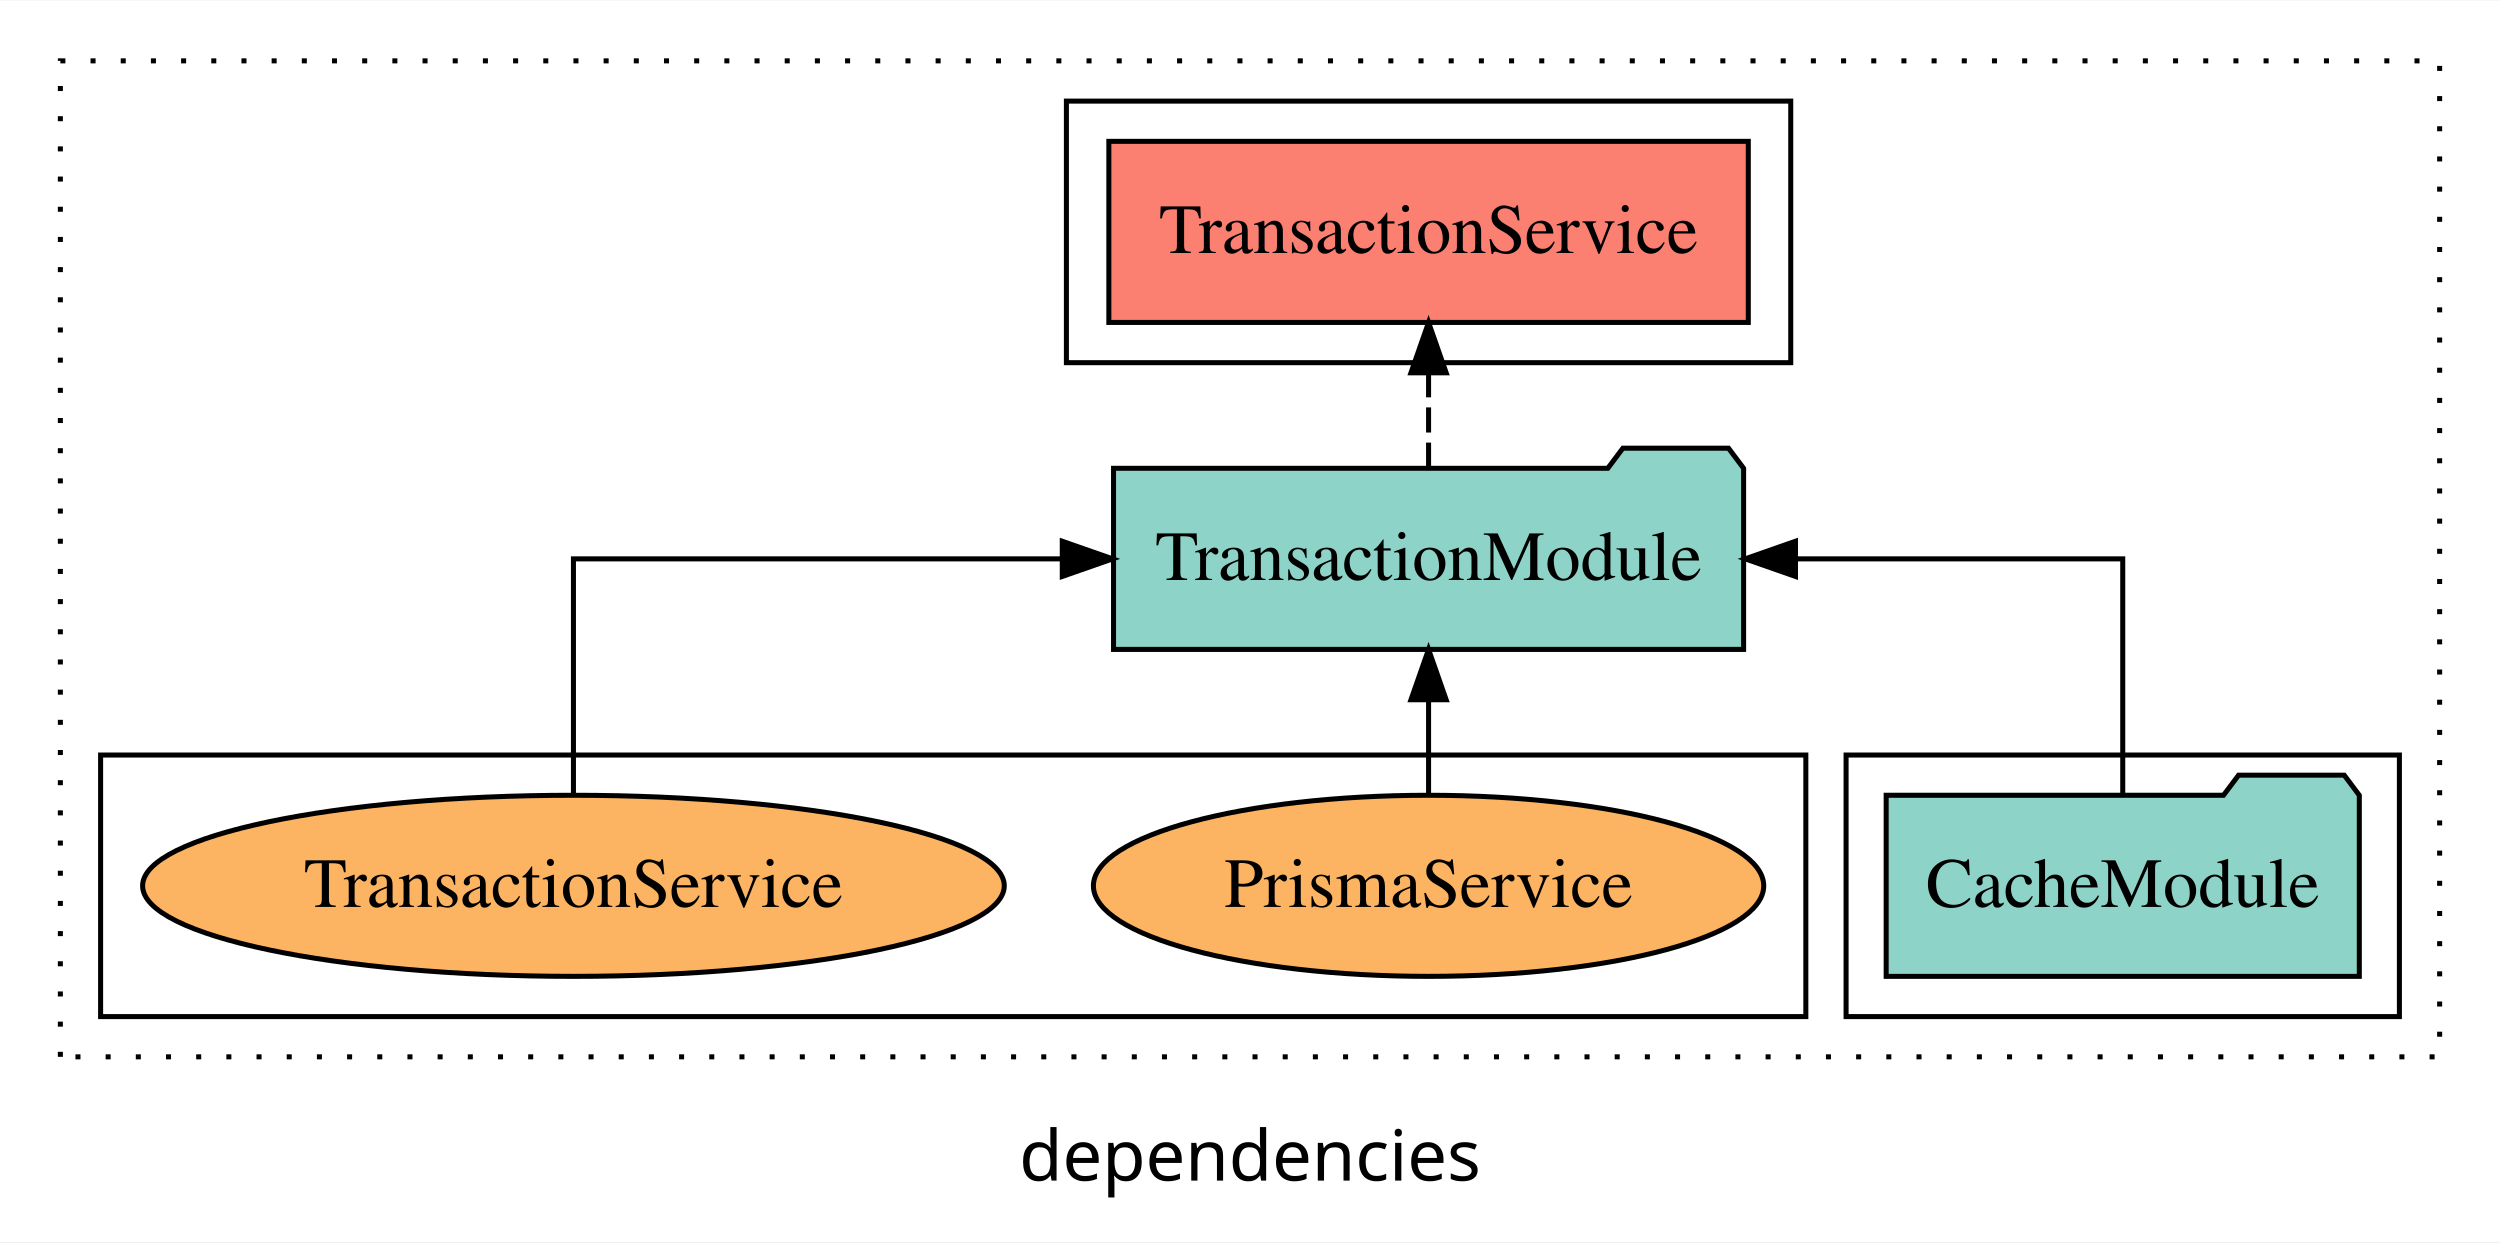
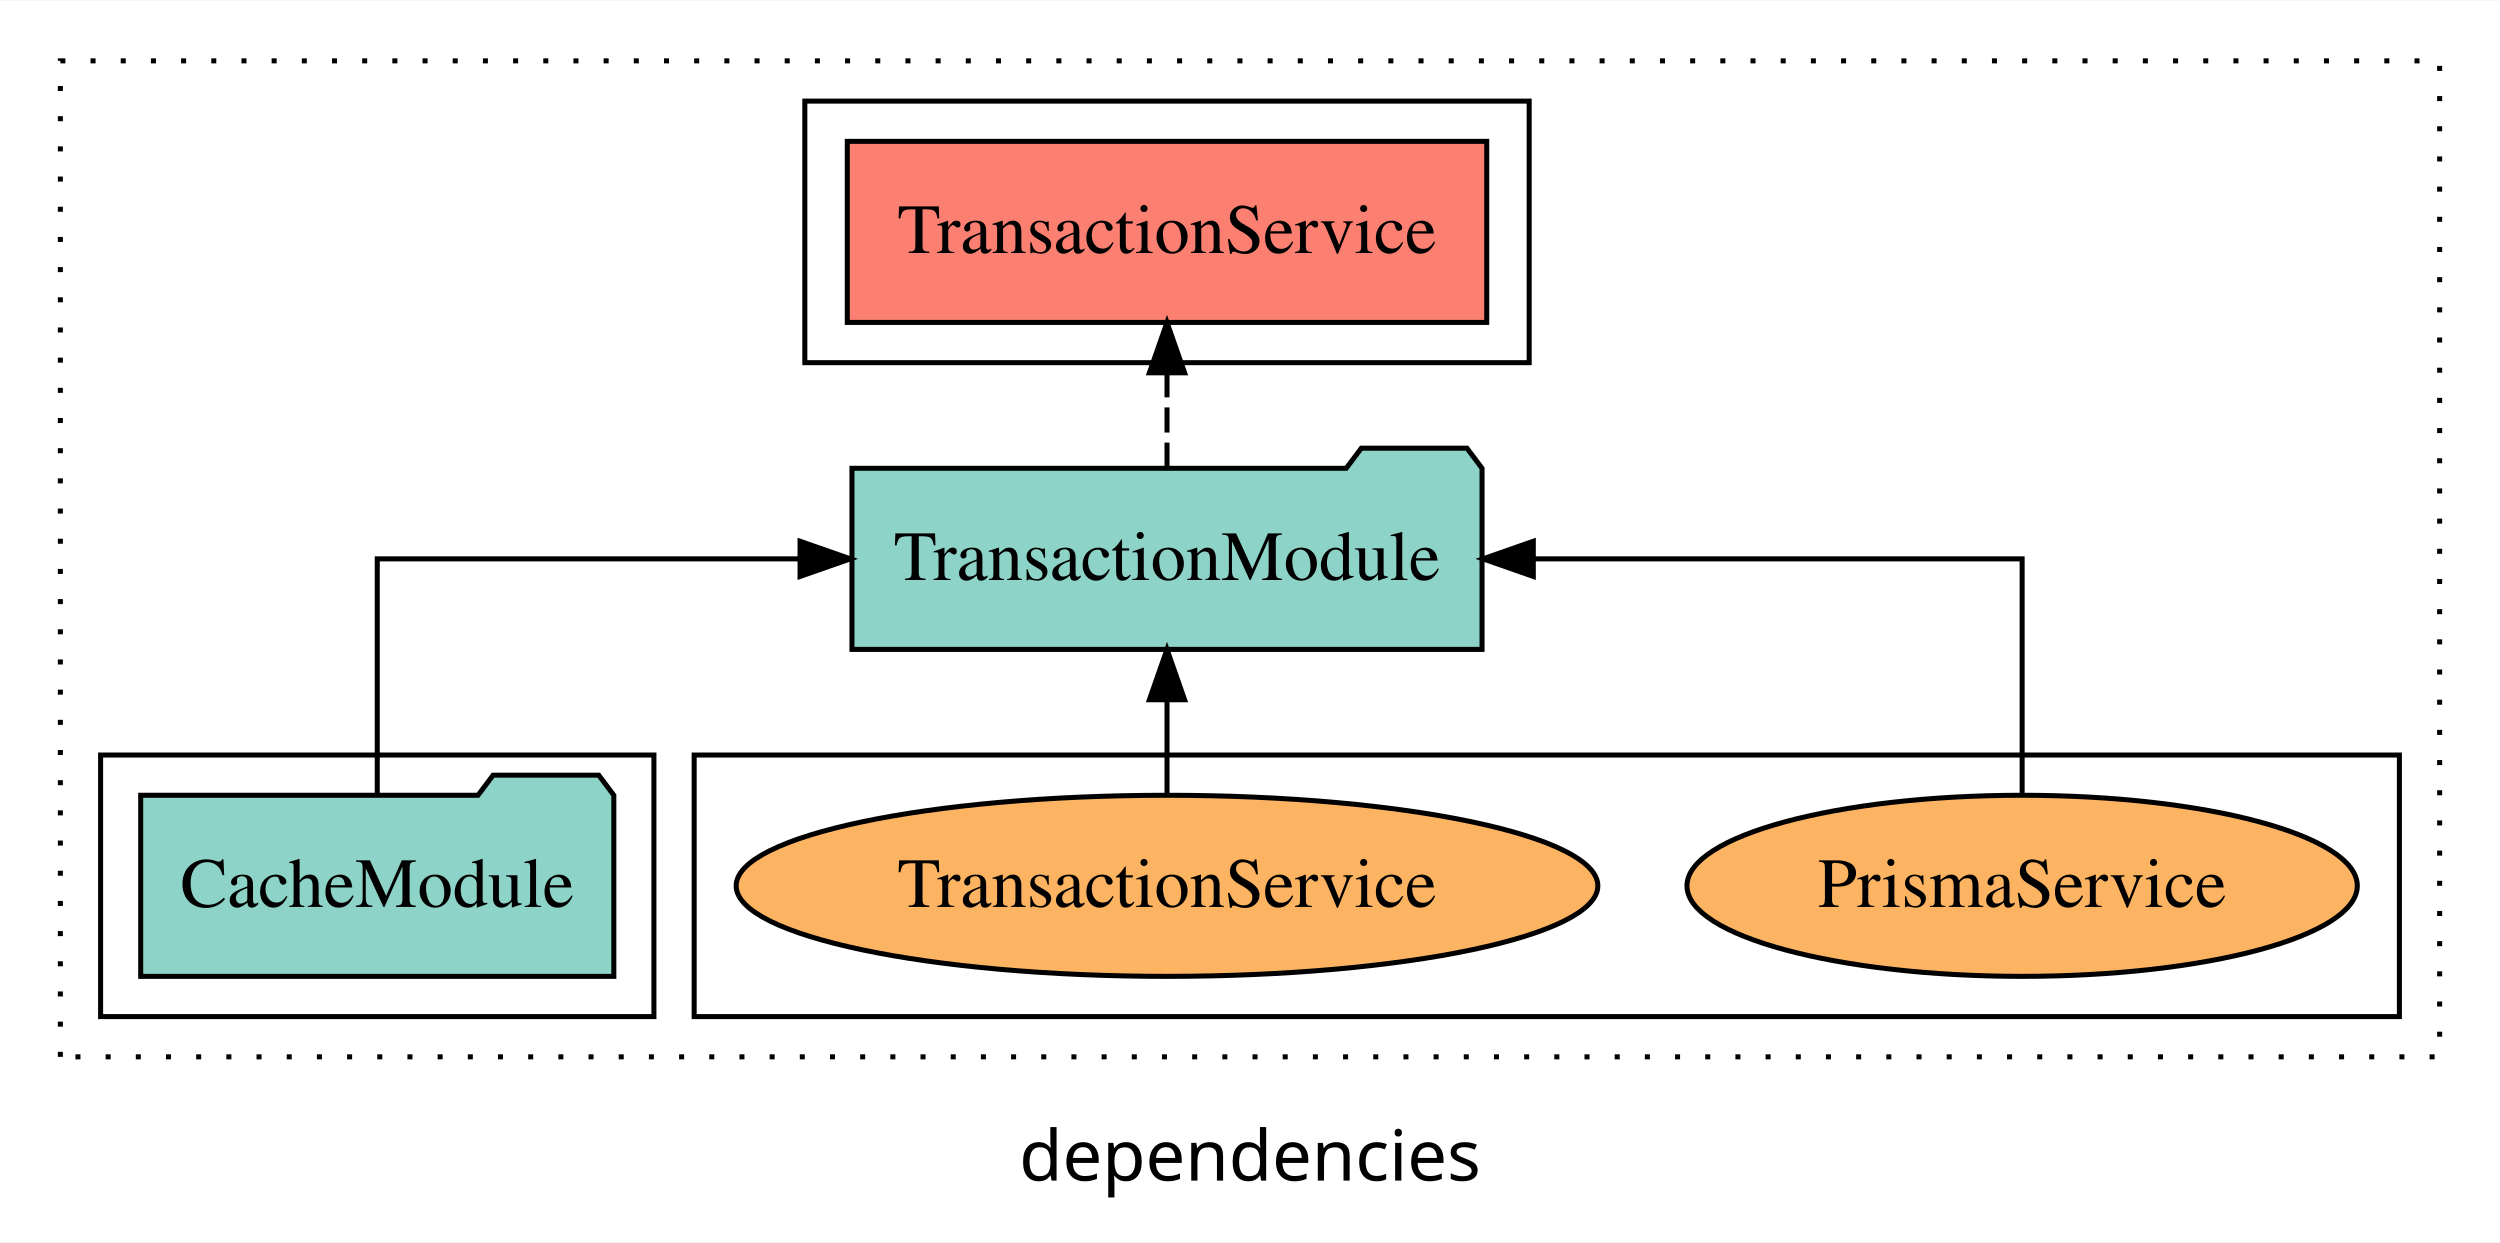
<svg xmlns="http://www.w3.org/2000/svg" width="497pt" height="247pt" viewBox="0.00 0.00 497.00 246.80">
  <g id="graph0" class="graph" transform="scale(1 1) rotate(0) translate(4 242.8)">
    <polygon fill="white" stroke="transparent" points="-4,4 -4,-242.8 493,-242.8 493,4 -4,4" />
    <text text-anchor="middle" x="244.5" y="-8.2" font-family="sans-serif" font-size="14.00">dependencies</text>
    <g id="clust1" class="cluster">
      <polygon fill="none" stroke="black" stroke-dasharray="1,5" points="8,-32.8 8,-230.8 481,-230.8 481,-32.8 8,-32.8" />
    </g>
+     <g id="clust6" class="cluster">
+       <polygon fill="none" stroke="black" points="134,-40.8 134,-92.8 473,-92.8 473,-40.8 134,-40.8" />
+     </g>
    <g id="clust4" class="cluster">
-       <polygon fill="none" stroke="black" points="208,-170.8 208,-222.8 352,-222.8 352,-170.8 208,-170.8" />
+       <polygon fill="none" stroke="black" points="156,-170.8 156,-222.8 300,-222.8 300,-170.8 156,-170.8" />
    </g>
    <g id="clust3" class="cluster">
-       <polygon fill="none" stroke="black" points="363,-40.8 363,-92.8 473,-92.8 473,-40.8 363,-40.8" />
-     </g>
-     <g id="clust6" class="cluster">
-       <polygon fill="none" stroke="black" points="16,-40.8 16,-92.8 355,-92.8 355,-40.8 16,-40.8" />
+       <polygon fill="none" stroke="black" points="16,-40.8 16,-92.8 126,-92.8 126,-40.8 16,-40.8" />
    </g>
    <g id="node1" class="node">
-       <polygon fill="#8dd3c7" stroke="black" points="465.03,-84.8 462.03,-88.8 441.03,-88.8 438.03,-84.8 370.97,-84.8 370.97,-48.8 465.03,-48.8 465.03,-84.8" />
-       <text text-anchor="middle" x="418" y="-62.6" font-family="Times,serif" font-size="14.00">CacheModule</text>
+       <polygon fill="#8dd3c7" stroke="black" points="118.03,-84.8 115.03,-88.8 94.03,-88.8 91.03,-84.8 23.97,-84.8 23.97,-48.8 118.03,-48.8 118.03,-84.8" />
+       <text text-anchor="middle" x="71" y="-62.6" font-family="Times,serif" font-size="14.00">CacheModule</text>
    </g>
    <g id="node2" class="node">
-       <polygon fill="#8dd3c7" stroke="black" points="342.63,-149.8 339.63,-153.8 318.63,-153.8 315.63,-149.8 217.37,-149.8 217.37,-113.8 342.63,-113.8 342.63,-149.8" />
-       <text text-anchor="middle" x="280" y="-127.6" font-family="Times,serif" font-size="14.00">TransactionModule</text>
+       <polygon fill="#8dd3c7" stroke="black" points="290.63,-149.8 287.63,-153.8 266.63,-153.8 263.63,-149.8 165.37,-149.8 165.37,-113.8 290.63,-113.8 290.63,-149.8" />
+       <text text-anchor="middle" x="228" y="-127.6" font-family="Times,serif" font-size="14.00">TransactionModule</text>
    </g>
    <g id="edge1" class="edge">
-       <path fill="none" stroke="black" d="M418,-84.91C418,-104.14 418,-131.8 418,-131.8 418,-131.8 352.94,-131.8 352.94,-131.8" />
-       <polygon fill="black" stroke="black" points="352.94,-128.3 342.94,-131.8 352.94,-135.3 352.94,-128.3" />
+       <path fill="none" stroke="black" d="M71,-84.91C71,-104.14 71,-131.8 71,-131.8 71,-131.8 155.05,-131.8 155.05,-131.8" />
+       <polygon fill="black" stroke="black" points="155.05,-135.3 165.05,-131.8 155.05,-128.3 155.05,-135.3" />
    </g>
    <g id="node3" class="node">
-       <polygon fill="#fb8072" stroke="black" points="343.56,-214.8 216.44,-214.8 216.44,-178.8 343.56,-178.8 343.56,-214.8" />
-       <text text-anchor="middle" x="280" y="-192.6" font-family="Times,serif" font-size="14.00">TransactionService </text>
+       <polygon fill="#fb8072" stroke="black" points="291.56,-214.8 164.44,-214.8 164.44,-178.8 291.56,-178.8 291.56,-214.8" />
+       <text text-anchor="middle" x="228" y="-192.6" font-family="Times,serif" font-size="14.00">TransactionService </text>
    </g>
    <g id="edge2" class="edge">
-       <path fill="none" stroke="black" stroke-dasharray="5,2" d="M280,-149.91C280,-149.91 280,-168.79 280,-168.79" />
-       <polygon fill="black" stroke="black" points="276.5,-168.79 280,-178.79 283.5,-168.79 276.5,-168.79" />
+       <path fill="none" stroke="black" stroke-dasharray="5,2" d="M228,-149.91C228,-149.91 228,-168.79 228,-168.79" />
+       <polygon fill="black" stroke="black" points="224.5,-168.79 228,-178.79 231.5,-168.79 224.5,-168.79" />
    </g>
    <g id="node4" class="node">
-       <ellipse fill="#fdb462" stroke="black" cx="280" cy="-66.8" rx="66.63" ry="18" />
-       <text text-anchor="middle" x="280" y="-62.6" font-family="Times,serif" font-size="14.00">PrismaService</text>
+       <ellipse fill="#fdb462" stroke="black" cx="398" cy="-66.8" rx="66.63" ry="18" />
+       <text text-anchor="middle" x="398" y="-62.6" font-family="Times,serif" font-size="14.00">PrismaService</text>
    </g>
    <g id="edge3" class="edge">
-       <path fill="none" stroke="black" d="M280,-84.91C280,-84.91 280,-103.79 280,-103.79" />
-       <polygon fill="black" stroke="black" points="276.5,-103.79 280,-113.79 283.5,-103.79 276.5,-103.79" />
+       <path fill="none" stroke="black" d="M398,-84.91C398,-104.14 398,-131.8 398,-131.8 398,-131.8 300.82,-131.8 300.82,-131.8" />
+       <polygon fill="black" stroke="black" points="300.82,-128.3 290.82,-131.8 300.82,-135.3 300.82,-128.3" />
    </g>
    <g id="node5" class="node">
-       <ellipse fill="#fdb462" stroke="black" cx="110" cy="-66.8" rx="85.65" ry="18" />
-       <text text-anchor="middle" x="110" y="-62.6" font-family="Times,serif" font-size="14.00">TransactionService</text>
+       <ellipse fill="#fdb462" stroke="black" cx="228" cy="-66.8" rx="85.65" ry="18" />
+       <text text-anchor="middle" x="228" y="-62.6" font-family="Times,serif" font-size="14.00">TransactionService</text>
    </g>
    <g id="edge4" class="edge">
-       <path fill="none" stroke="black" d="M110,-84.91C110,-104.14 110,-131.8 110,-131.8 110,-131.8 207.18,-131.8 207.18,-131.8" />
-       <polygon fill="black" stroke="black" points="207.18,-135.3 217.18,-131.8 207.18,-128.3 207.18,-135.3" />
+       <path fill="none" stroke="black" d="M228,-84.91C228,-84.91 228,-103.79 228,-103.79" />
+       <polygon fill="black" stroke="black" points="224.5,-103.79 228,-113.79 231.5,-103.79 224.5,-103.79" />
    </g>
  </g>
</svg>
